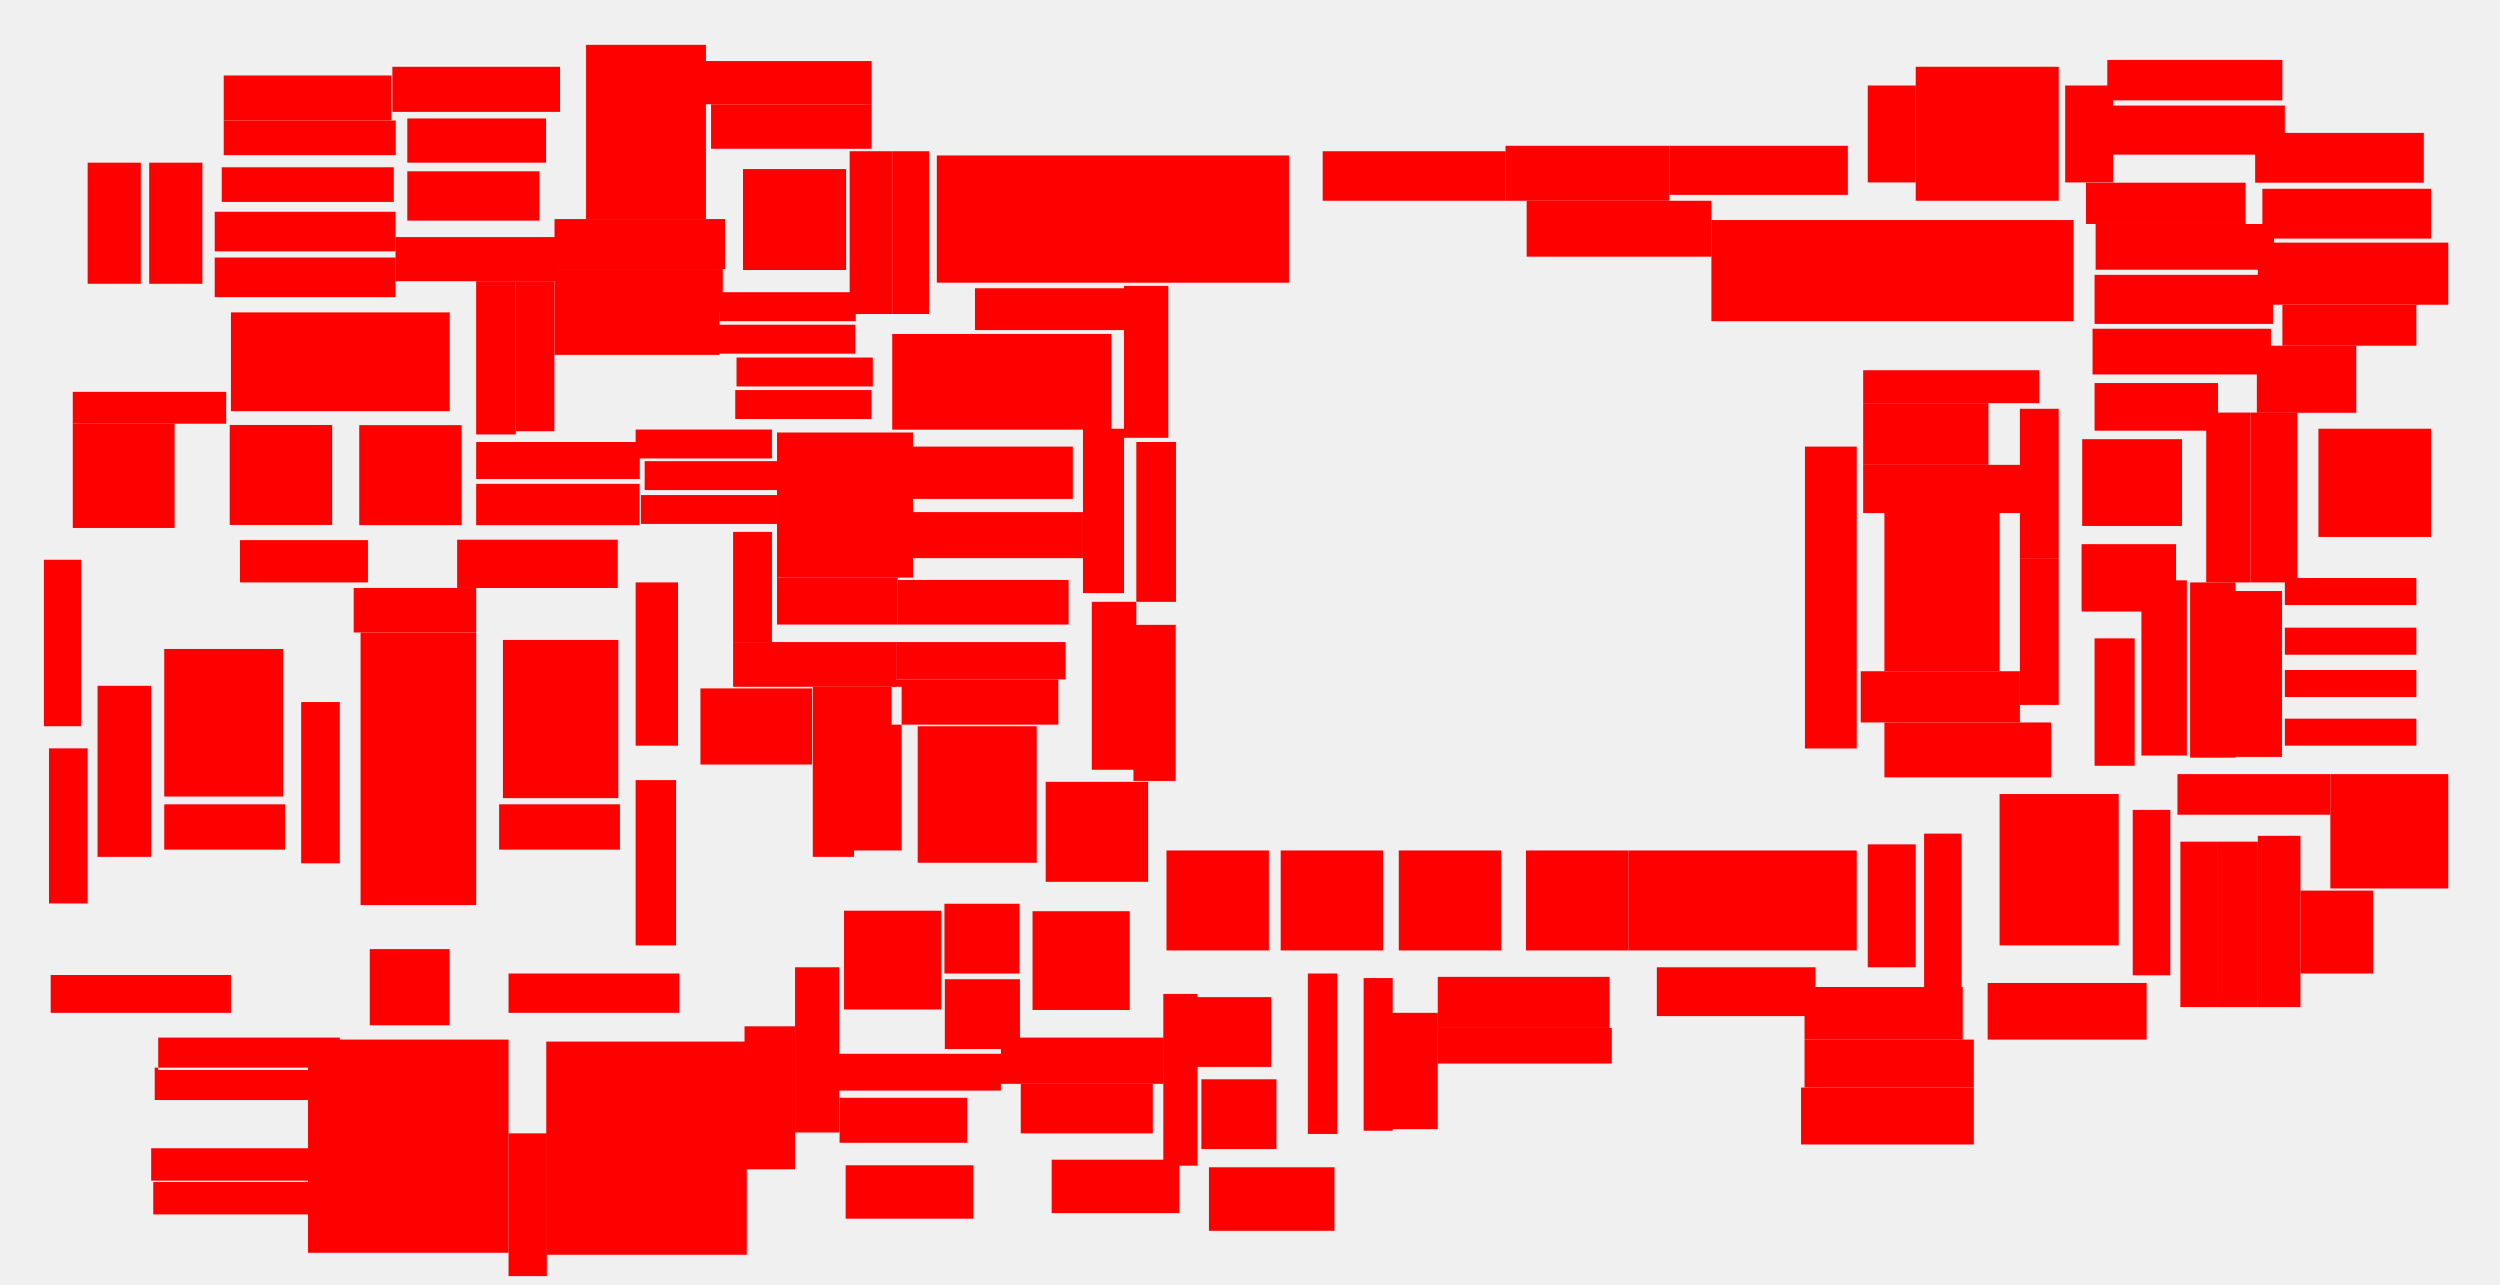
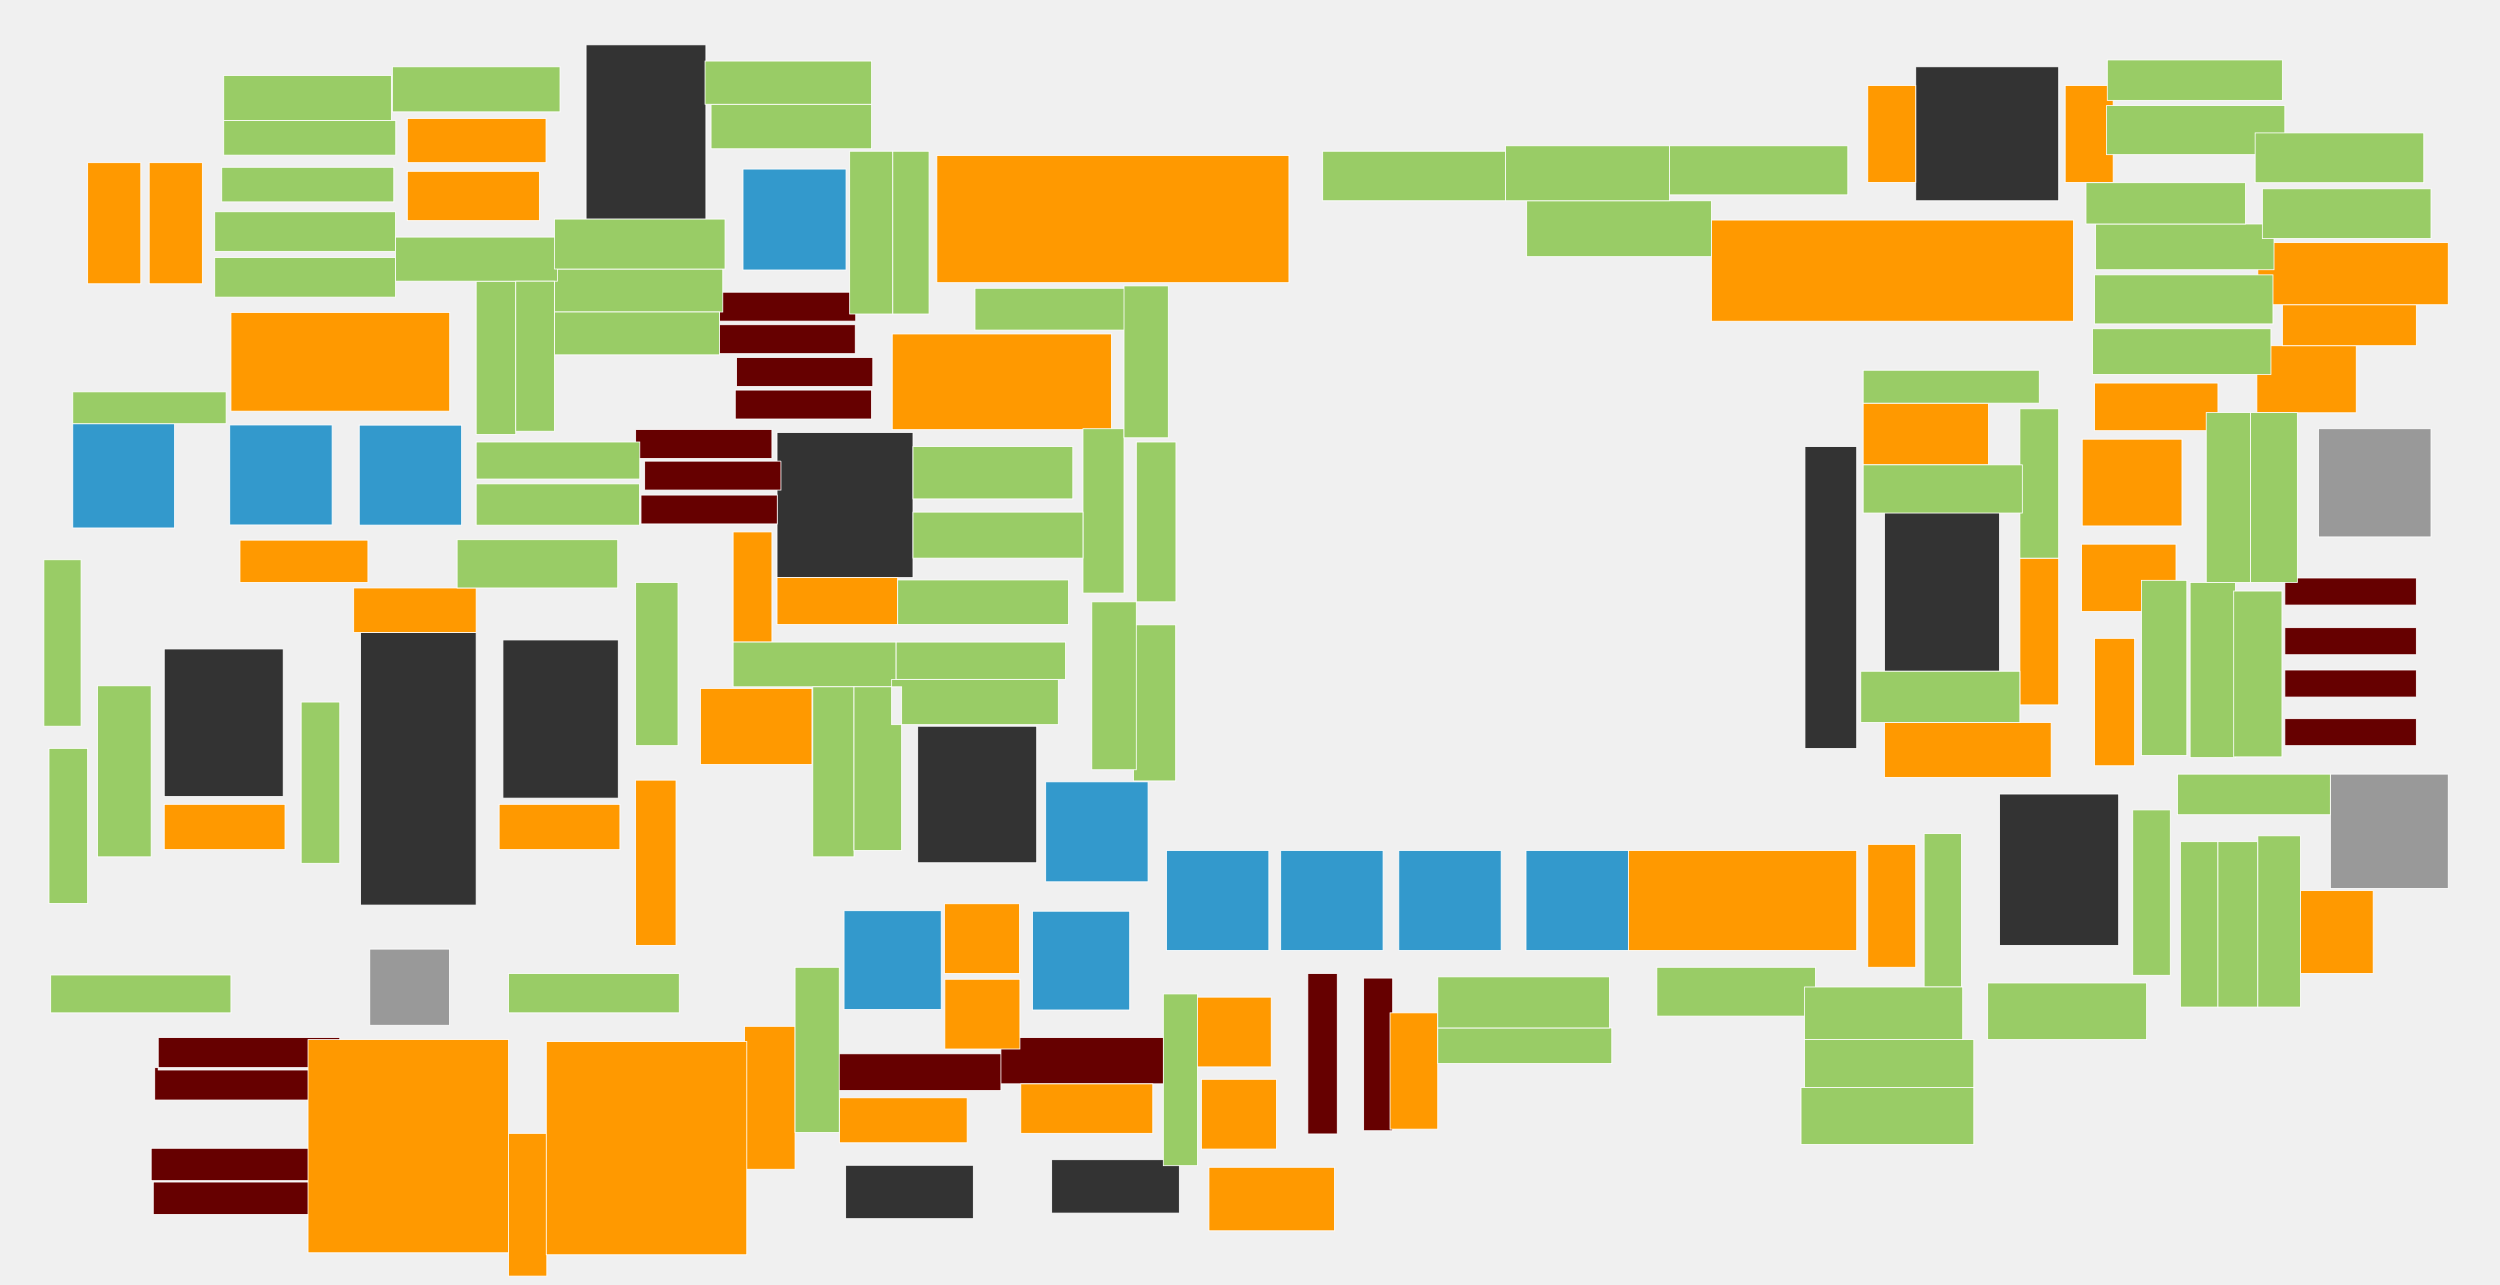
<svg xmlns="http://www.w3.org/2000/svg" version="1.1" id="Parts" x="0px" y="0px" width="3113px" height="1599px" viewBox="0 0 3113 1599" enable-background="new 0 0 3113 1599" xml:space="preserve">
  <g id="Transistors">
-     <rect id="NTE128" x="2886.89" y="533.84" fill="#FF0000" width="140.19" height="134.74" />
-     <rect id="NTE129" x="2901.75" y="963.92" fill="#FF0000" width="146.82" height="142.4" />
-     <rect id="BC550C" x="460.43" y="1181.82" fill="#FF0000" width="99.32" height="94.859" />
+     <rect id="NTE128" x="2886.89" y="533.84" fill="#999999" stroke="#FFFFFF" stroke-miterlimit="10" width="140.19" height="134.74" />
+     <rect id="NTE129" x="2901.75" y="963.92" fill="#999999" stroke="#FFFFFF" stroke-miterlimit="10" width="146.82" height="142.4" />
+     <rect id="BC550C" x="460.43" y="1181.82" fill="#999999" stroke="#FFFFFF" stroke-miterlimit="10" width="99.32" height="94.858" />
  </g>
-   <g id="IC">
-     <rect id="NE5534" x="2346.47" y="637.68" fill="#FF0000" width="143.39" height="198.141" />
-     <rect id="NTE929" x="448.98" y="787.6" fill="#FF0000" width="143.93" height="339.41" />
-     <path id="LM301" fill="#FF0000" d="M352.65,991.84H204.5V808.08h148.15V991.84z M769.89,796.86H626.24V993.84H769.89V796.86z    M2563.5,83.15h-178.03V250h178.03V83.15z" />
-     <rect id="TL071" x="1142.71" y="904.3" fill="#FF0000" width="148.21" height="170" />
-     <rect id="LM337" x="1309.52" y="1444.05" fill="#FF0000" width="159" height="66.5" />
-     <rect id="LM317" x="1053" y="1451" fill="#FF0000" width="159" height="66.5" />
-     <rect id="_4558" x="967.54" y="538.57" fill="#FF0000" width="169.33" height="180.68" />
-     <path id="TL082" fill="#FF0000" d="M2489.86,988.73h148.33v188.47h-148.33V988.73z M879.01,55.82H729.77V273h149.24V55.82z" />
-     <rect id="THAT_2180_VCA" x="2247.51" y="556.1" fill="#FF0000" width="64.49" height="375.92" />
+   <g id="ICs">
+     <rect id="NE5534" x="2346.47" y="637.68" fill="#333333" stroke="#FFFFFF" stroke-miterlimit="10" width="143.39" height="198.142" />
+     <rect id="NTE929" x="448.98" y="787.6" fill="#333333" stroke="#FFFFFF" stroke-miterlimit="10" width="143.93" height="339.41" />
+     <path id="LM301" fill="#333333" stroke="#FFFFFF" stroke-miterlimit="10" d="M352.65,991.84H204.5V808.08h148.15V991.84z    M769.89,796.86H626.24V993.84H769.89V796.86z M2563.5,83.15h-178.03V250h178.03V83.15z" />
+     <rect id="TL071" x="1142.71" y="904.3" fill="#333333" stroke="#FFFFFF" stroke-miterlimit="10" width="148.21" height="170" />
+     <rect id="LM337" x="1309.52" y="1444.05" fill="#333333" stroke="#FFFFFF" stroke-miterlimit="10" width="159" height="66.5" />
+     <rect id="LM317" x="1053" y="1451" fill="#333333" stroke="#FFFFFF" stroke-miterlimit="10" width="159" height="66.5" />
+     <rect id="_4558" x="967.54" y="538.57" fill="#333333" stroke="#FFFFFF" stroke-miterlimit="10" width="169.33" height="180.68" />
+     <path id="TL082" fill="#333333" stroke="#FFFFFF" stroke-miterlimit="10" d="M2489.86,988.73h148.33v188.47h-148.33V988.73z    M879.01,55.82H729.77V273h149.24V55.82z" />
+     <rect id="THAT_2180_VCA" x="2247.51" y="556.1" fill="#333333" stroke="#FFFFFF" stroke-miterlimit="10" width="64.49" height="375.92" />
  </g>
  <g id="Diodes">
-     <path id="_1N4148" fill="#FF0000" d="M2845.09,719.75h163.74v33.65h-163.74V719.75z M2845.09,815.24h163.74v-33.65h-163.74V815.24z    M2845.09,867.97h163.74V834.32h-163.74V867.97z M2845.09,928.54h163.74v-33.65h-163.74V928.54z M961.21,534.84H791.5v36.01h169.71   V534.84z M972.44,574.21H802.72v36.01h169.71v-36.01H972.44z M967.88,616.43H798.16v36.011h169.71L967.88,616.43L967.88,616.43z    M1085.24,485.73H915.53v36.01h169.71V485.73z M1086.83,445.22H917.12v36.011h169.71V445.22z M1064.96,404.37H895.25v36.01h169.71   V404.37z M1065.59,363.85H895.87v36.01h169.71L1065.59,363.85L1065.59,363.85z" />
-     <path id="_1N4007" fill="#FF0000" d="M423.1,1332.35H197V1292h226.1V1332.35z M418.75,1329.42h-226.1v40.35h226.1V1329.42z    M414.34,1429.82h-226.1v40.35h226.1V1429.82z M416.93,1471.86h-226.1v40.35h226.1V1471.86z M1449,1292h-202.66v57.6H1449V1292z    M1246.34,1312.18H1034V1358h212.34V1312.18z M1665.18,1212.21h-36.67V1412h36.67V1212.21z M1734.189,1217.9H1698V1408h36.189   V1217.9z" />
+     <path id="_1N4148" fill="#660000" stroke="#FFFFFF" stroke-miterlimit="10" d="M2845.09,719.75h163.74v33.65h-163.74V719.75z    M2845.09,815.24h163.74v-33.65h-163.74V815.24z M2845.09,867.97h163.74V834.32h-163.74V867.97z M2845.09,928.54h163.74v-33.65   h-163.74V928.54z M961.21,534.84H791.5v36.01h169.71V534.84z M972.44,574.21H802.72v36.01h169.71v-36.01H972.44z M967.88,616.43   H798.16v36.012h169.71L967.88,616.43L967.88,616.43z M1085.24,485.73H915.53v36.01h169.71V485.73z M1086.83,445.22H917.12v36.012   h169.71V445.22z M1064.96,404.37H895.25v36.01h169.71V404.37z M1065.59,363.85H895.87v36.01h169.71L1065.59,363.85L1065.59,363.85z   " />
+     <path id="_1N4007" fill="#660000" stroke="#FFFFFF" stroke-miterlimit="10" d="M423.1,1332.35H197V1292h226.1V1332.35z    M418.75,1329.42h-226.1v40.35h226.1V1329.42z M414.34,1429.82h-226.1v40.35h226.1V1429.82z M416.93,1471.86h-226.1v40.35h226.1   V1471.86z M1449,1292h-202.66v57.6H1449V1292z M1246.34,1312.18H1034V1358h212.34V1312.18z M1665.18,1212.21h-36.67V1412h36.67   V1212.21z M1734.189,1217.9H1698V1408h36.189V1217.9z" />
  </g>
  <g id="Trimmers">
-     <path id="_5K_Trimmer" fill="#FF0000" d="M1172,1257h-121v-123h121V1257z M1406.71,1134.64h-121v123h121V1134.64z" />
-     <path id="_50K_Trimmer" fill="#FF0000" d="M1580,1183.5h-127.5V1059H1580V1183.5z M1722.21,1059h-127.5v124.5h127.5V1059z    M1869.27,1059h-127.5v124.5h127.5V1059z M2027.67,1059h-127.5v124.5h127.5V1059z M1429.58,973.53h-127.5v124.5h127.5V973.53z    M574.82,529.39h-127.5v124.5h127.5V529.39z M413.56,529.16h-127.5v124.5h127.5V529.16z M1053.5,210.51H925.19V336.2h128.31V210.51   z" />
-     <rect id="_500K_Trimmer" x="90.61" y="527.61" fill="#FF0000" width="126.81" height="129.81" />
+     <path id="_5K_Trimmer" fill="#3399CC" stroke="#FFFFFF" stroke-miterlimit="10" d="M1172,1257h-121v-123h121V1257z    M1406.71,1134.64h-121v123h121V1134.64z" />
+     <path id="_50K_Trimmer" fill="#3399CC" stroke="#FFFFFF" stroke-miterlimit="10" d="M1580,1183.5h-127.5V1059H1580V1183.5z    M1722.21,1059h-127.5v124.5h127.5V1059z M1869.27,1059h-127.5v124.5h127.5V1059z M2027.67,1059h-127.5v124.5h127.5V1059z    M1429.58,973.53h-127.5v124.5h127.5V973.53z M574.82,529.39h-127.5v124.5h127.5V529.39z M413.56,529.16h-127.5v124.5h127.5V529.16   z M1053.5,210.51H925.19V336.2h128.31V210.51z" />
+     <rect id="_500K_Trimmer" x="90.61" y="527.61" fill="#3399CC" stroke="#FFFFFF" stroke-miterlimit="10" width="126.81" height="129.81" />
  </g>
  <g id="Capacitors">
    <g id="Tantalum">
-       <rect id="_22uf" x="872.18" y="857.21" fill="#FF0000" width="138.891" height="94.79" />
+       <rect id="_22uf" x="872.18" y="857.21" fill="#FF9900" stroke="#FFFFFF" stroke-miterlimit="10" width="138.892" height="94.79" />
    </g>
    <g id="Film">
-       <rect id="_0.47uF" x="2027.67" y="1059" fill="#FF0000" width="284.33" height="124.5" />
-       <rect id="_1.8uF" x="1166.55" y="193.58" fill="#FF0000" width="438.45" height="158.42" />
-       <rect id="_0.33uF" x="287.57" y="389" fill="#FF0000" width="272.42" height="123" />
-       <path id="_100nF" fill="#FF0000" d="M1661.67,1532.6h-156.3v-79.109h156.3V1532.6z M680.92,1411.25h-47.68v177.76h47.68V1411.25z     M990,1277.96h-62.91v178.021H990V1277.96z M1204.311,1366.97h-158.87V1423h158.87V1366.97z M1435.46,1349.66h-164.4v61.59h164.4    V1349.66z M1730.89,1406.02h59.4V1261.2h-59.4V1406.02z" />
-       <rect id="_0.01uF" x="1111" y="415.85" fill="#FF0000" width="273" height="119.15" />
-       <path id="_1nF" fill="#FF0000" d="M791.46,971.41h50.34v205.79h-50.34V971.41z M175.33,202.56h-66.2v150.8h66.2V202.56z     M251.97,202.56h-66.2v150.8h66.2V202.56z M2761.79,476.97h-153.62v59.33h153.62V476.97z M2608.17,953.54h49.89V794.86h-49.89    V953.54z M679.92,147.5H507.16v55.06h172.76V147.5z M671.64,213.31H507.16v61.42H671.64V213.31z" />
+       <rect id="_0.47uF" x="2027.67" y="1059" fill="#FF9900" stroke="#FFFFFF" stroke-miterlimit="10" width="284.33" height="124.5" />
+       <rect id="_1.8uF" x="1166.55" y="193.58" fill="#FF9900" stroke="#FFFFFF" stroke-miterlimit="10" width="438.45" height="158.42" />
+       <rect id="_0.33uF" x="287.57" y="389" fill="#FF9900" stroke="#FFFFFF" stroke-miterlimit="10" width="272.42" height="123" />
+       <path id="_100nF" fill="#FF9900" stroke="#FFFFFF" stroke-miterlimit="10" d="M1661.67,1532.6h-156.3v-79.108h156.3V1532.6z     M680.92,1411.25h-47.68v177.76h47.68V1411.25z M990,1277.96h-62.91v178.021H990V1277.96z M1204.311,1366.97h-158.869V1423    h158.869V1366.97z M1435.46,1349.66h-164.4v61.59h164.4V1349.66z M1730.89,1406.02h59.4V1261.2h-59.4V1406.02z" />
+       <rect id="_0.01uF" x="1111" y="415.85" fill="#FF9900" stroke="#FFFFFF" stroke-miterlimit="10" width="273" height="119.15" />
+       <path id="_1nF" fill="#FF9900" stroke="#FFFFFF" stroke-miterlimit="10" d="M791.46,971.41h50.34v205.79h-50.34V971.41z     M175.33,202.56h-66.2v150.8h66.2V202.56z M251.97,202.56h-66.2v150.8h66.2V202.56z M2761.79,476.97h-153.62v59.33h153.62V476.97z     M2608.17,953.54h49.89V794.86h-49.89V953.54z M679.92,147.5H507.16v55.06h172.76V147.5z M671.64,213.31H507.16v61.42H671.64    V213.31z" />
    </g>
    <g id="Electrolytic">
-       <rect id="_1uF_50v" x="2592.75" y="546.87" fill="#FF0000" width="124.24" height="108.05" />
-       <rect id="_4.7uF_25v" x="2131.02" y="274" fill="#FF0000" width="450.98" height="126" />
-       <path id="_10uF_25v" fill="#FF0000" d="M1589.45,1430.811h-93.5v-86.87h93.5V1430.811z M1582.95,1241.64h-93.5v86.87h93.5V1241.64    z M1270,1219.35h-93.5v86.87h93.5V1219.35z M1269.49,1125.34h-93.5v86.87h93.5V1125.34z" />
-       <path id="_22uF_16v" fill="#FF0000" d="M2955.08,1212.21h-90.561V1108.98h90.561V1212.21z M2709.561,677.59H2592v83.91h117.561    V677.59z M2810.23,514H2934v-83.52h-123.77V514z" />
-       <path id="_1000uF_50v" fill="#FF0000" d="M633.24,1559.97H383.55V1294.5h249.69V1559.97z M929.9,1296.97H680.21v265.47H929.9    V1296.97z" />
+       <rect id="_1uF_50v" x="2592.75" y="546.87" fill="#FF9900" stroke="#FFFFFF" stroke-miterlimit="10" width="124.24" height="108.05" />
+       <rect id="_4.7uF_25v" x="2131.02" y="274" fill="#FF9900" stroke="#FFFFFF" stroke-miterlimit="10" width="450.98" height="126" />
+       <path id="_10uF_25v" fill="#FF9900" stroke="#FFFFFF" stroke-miterlimit="10" d="M1589.45,1430.811h-93.5v-86.869h93.5V1430.811z     M1582.95,1241.64h-93.5v86.87h93.5V1241.64z M1270,1219.35h-93.5v86.87h93.5V1219.35z M1269.49,1125.34h-93.5v86.87h93.5V1125.34    z" />
+       <path id="_22uF_16v" fill="#FF9900" stroke="#FFFFFF" stroke-miterlimit="10" d="M2955.08,1212.21h-90.561V1108.98h90.561V1212.21    z M2709.561,677.59H2592v83.91h117.561V677.59z M2810.23,514H2934v-83.52h-123.77V514z" />
+       <path id="_1000uF_50v" fill="#FF9900" stroke="#FFFFFF" stroke-miterlimit="10" d="M633.24,1559.97H383.55V1294.5h249.69V1559.97z     M929.9,1296.97H680.21v265.47H929.9V1296.97z" />
    </g>
    <g id="Ceramic">
-       <path id="_150pf" fill="#FF0000" d="M3008.83,430.48H2842V379.46h166.83V430.48z M592.91,732.14H440.4v55.46h152.51V732.14z" />
-       <path id="_100pf" fill="#FF0000" d="M961.21,799.5h-48.35V662.35h48.35V799.5z M1117.78,719.25H967.54v58.46h150.24V719.25z     M2476,578.83h-156V502.02h156V578.83z M2811.45,379.46h237.12v-77.35h-237.121L2811.45,379.46L2811.45,379.46z M2554.13,899.62    h-207.66V968h207.66V899.62z" />
-       <rect id="_27pf" x="2515.16" y="695" fill="#FF0000" width="48.34" height="182.75" />
-       <rect id="_22pf" x="2325.72" y="1051.4" fill="#FF0000" width="59.75" height="153.05" />
-       <rect id="_15pf" x="621.51" y="1001.54" fill="#FF0000" width="150.41" height="56.42" />
-       <path id="_10pF" fill="#FF0000" d="M458.14,725.24H298.79v-52.67h159.35V725.24z M2631.311,106.47h-59.75v120.69h59.75V106.47z     M2385.47,106.47h-59.75v120.69h59.75V106.47z" />
-       <rect id="_5pf" x="204.5" y="1001.54" fill="#FF0000" width="150.41" height="56.42" />
+       <path id="_150pf" fill="#FF9900" stroke="#FFFFFF" stroke-miterlimit="10" d="M3008.83,430.48H2842V379.46h166.83V430.48z     M592.91,732.14H440.4v55.46h152.51V732.14z" />
+       <path id="_100pf" fill="#FF9900" stroke="#FFFFFF" stroke-miterlimit="10" d="M961.21,799.5h-48.35V662.35h48.35V799.5z     M1117.78,719.25H967.54v58.46h150.24V719.25z M2476,578.83h-156V502.02h156V578.83z M2811.45,379.46h237.12v-77.35h-237.121    L2811.45,379.46L2811.45,379.46z M2554.13,899.62h-207.66V968h207.66V899.62z" />
+       <rect id="_27pf" x="2515.16" y="695" fill="#FF9900" stroke="#FFFFFF" stroke-miterlimit="10" width="48.34" height="182.75" />
+       <rect id="_22pf" x="2325.72" y="1051.4" fill="#FF9900" stroke="#FFFFFF" stroke-miterlimit="10" width="59.75" height="153.05" />
+       <rect id="_15pf" x="621.51" y="1001.54" fill="#FF9900" stroke="#FFFFFF" stroke-miterlimit="10" width="150.41" height="56.42" />
+       <path id="_10pF" fill="#FF9900" stroke="#FFFFFF" stroke-miterlimit="10" d="M458.14,725.24H298.79v-52.67h159.35V725.24z     M2631.311,106.47h-59.75v120.69h59.75V106.47z M2385.47,106.47h-59.75v120.69h59.75V106.47z" />
+       <rect id="_5pf" x="204.5" y="1001.54" fill="#FF9900" stroke="#FFFFFF" stroke-miterlimit="10" width="150.41" height="56.42" />
    </g>
  </g>
  <g id="Resistors">
-     <path id="_4K7" fill="#FF0000" d="M109.13,1125H61V931.86h48.13V1125z M1115.84,799.5H912.86v55.71h202.979V799.5z    M2761.79,1048.05H2715V1254h46.79V1048.05z M2702.46,1008.5h-46.79v205.95h46.79V1008.5z M1085.34,129.83H885.4v55.43h199.939   V129.83L1085.34,129.83z" />
-     <path id="_120R" fill="#FF0000" d="M1491.09,1451.5h-42.53v-213.87h42.53V1451.5z M1045.061,1204.45H990v205.729h55.061V1204.45z" />
-     <path id="_1K5" fill="#FF0000" d="M1063.4,1066.96h-51.33V855.21h51.33V1066.96z M1399.62,533.84h-51.11v204.68h51.11V533.84z    M796.36,602.5H592.91v51.45h203.45V602.5z" />
-     <path id="_100K" fill="#FF0000" d="M1063.4,855.21h59.33V1059h-59.33V855.21z M1317.82,846.03H1110.26v56.3h207.561V846.03   L1317.82,846.03z M1463.98,778.04h-52.591v194.38h52.591V778.04z M423.11,874.18H375V1075h48.11V874.18z M769.21,672.04H569.2v60.1   h200.01V672.04z M2672.98,1224H2475.02v70.5h197.961V1224z M2860.68,513.74h-58.42v211.5h58.42V513.74z M1420.189,358.94H1214.04   v52.08h206.149V358.94z" />
-     <rect id="_3K3_or_10K" x="1359.5" y="749.4" fill="#FF0000" width="55.42" height="209.1" />
-     <path id="_22K1" fill="#FF0000" d="M2608.17,342.24h222.13v61.1h-222.13V342.24z M2622.96,192.58h222.13v-61.1h-222.13V192.58z" />
-     <path id="_22R" fill="#FF0000" d="M2727.13,943.42h56.56V725.24h-56.56V943.42z M2666.5,722.62h56.561V940.8H2666.5V722.62z    M2624,74.63h218V125h-218V74.63z" />
-     <rect id="_51R" x="2317" y="835.82" fill="#FF0000" width="198.16" height="63.8" />
-     <rect id="_133K" x="1136.87" y="637.68" fill="#FF0000" width="211.64" height="57.32" />
-     <rect id="_523K" x="1647" y="188.31" fill="#FF0000" width="227.64" height="61.69" />
-     <path id="_2K2" fill="#FF0000" d="M2605.64,409.31h222.13v57h-222.129L2605.64,409.31L2605.64,409.31z M2609.46,335.9h222.13v-57   h-222.13V335.9z M487.34,93.97H278.58v56.12h208.75L487.34,93.97L487.34,93.97z M697.33,83.15H488.58v56.12h208.75V83.15   L697.33,83.15z M2901.75,1014.54h-190.4v-50.62h190.4V1014.54z M2811.45,1048.061h-49.66V1254h49.66V1048.061z" />
-     <path id="_20K" fill="#FF0000" d="M2442.51,1229H2395.9v-190.99h46.609V1229z M2131.02,250H1901v69.61h230.02V250z M492.81,150.09   H278.58v43.11H492.81V150.09z M490.34,208.29v43.11H276.11v-43.11H490.34L490.34,208.29z M2457.79,1425.11h-215.16v-70.91h215.16   V1425.11z" />
-     <path id="_2K4" fill="#FF0000" d="M2796.11,278.9h-198.65v-51.4h198.65V278.9z M1111.72,188.31H1058V391h53.72V188.31z" />
-     <path id="_100R" fill="#FF0000" d="M2747.189,513.74h55.07v211.5h-55.07V513.74z M2078.8,181.52h-204.16V250h204.16V181.52z" />
-     <path id="_5K6_" fill="#FF0000" d="M2864.52,1254h-53.069v-213.25h53.069V1254z M2781.39,942.49h60.11V735.95h-60.11V942.49z" />
-     <rect id="_200K" x="2247" y="1294.5" fill="#FF0000" width="210.79" height="59.7" />
-     <rect id="_90K9" x="2063.08" y="1204.45" fill="#FF0000" width="197.54" height="60.81" />
-     <rect id="_5K1" x="2515.16" y="509.02" fill="#FF0000" width="48.34" height="185.98" />
-     <path id="_909K" fill="#FF0000" d="M281.59,527.61H90.61V487.93h190.98V527.61z M900,335H690.5v53.5H900V335z" />
-     <rect id="_7K5" x="1111.72" y="188.31" fill="#FF0000" width="45.15" height="202.69" />
-     <path id="_10K" fill="#FF0000" d="M1454.78,545.15h-55.16V355.99h55.16V545.15z M2817.09,297.08h209.99v-62.01h-209.99V297.08z    M2808.11,165.49H3018.1v62.01H2808.11V165.49z M2078.8,181.52h222.12v61.14H2078.8V181.52z M877.91,76.02h207.43v53.81H877.91   V76.02z M267.36,320.68h225.16V370H267.36V320.68z M267.36,263.68h225.16V313H267.36V263.68z M1326.84,845.94h-211V799.5h211   V845.94z" />
-     <path id="_1M5" fill="#FF0000" d="M592.91,350.13h49.3V541h-49.3V350.13z M2007,1280h-216.71v44.35H2007V1280z" />
-     <path id="_1K" fill="#FF0000" d="M492.52,295.22H694.07v54.91H492.52V295.22z M690.5,441.88H896V388.5H690.5V441.88z M2247,1294.5   h196.98V1229H2247V1294.5z M2518.21,578.83H2320v60.01h198.21V578.83z M845.85,1212.21H633.24v48.99H845.85V1212.21z    M1335.88,556.1h-199.01v65.15h199.01V556.1z M1330.59,722.15h-212.81v55.56h212.81V722.15L1330.59,722.15z M2539.33,461H2320   v41.02h219.33V461z" />
-     <rect id="_3K02" x="121.46" y="853.95" fill="#FF0000" width="66.78" height="213.01" />
-     <rect id="_6K04" x="54.63" y="697" fill="#FF0000" width="46.33" height="207.29" />
-     <rect id="_1M29" x="1790.29" y="1216.38" fill="#FF0000" width="213.85" height="63.62" />
-     <rect id="_5K49" x="690.5" y="272.79" fill="#FF0000" width="212.32" height="62.21" />
-     <rect id="_23K2" x="592.91" y="550.38" fill="#FF0000" width="203.75" height="46.12" />
-     <rect id="_390K" x="642.21" y="350.13" fill="#FF0000" width="48.12" height="186.86" />
-     <rect id="_270R" x="1414.92" y="550.38" fill="#FF0000" width="49.38" height="199.021" />
-     <path id="_22M_" fill="#FF0000" d="M287.56,1214.061H63.1v47.14h224.47L287.56,1214.061L287.56,1214.061z M844.25,928.54H791.5   v-203.3h52.75V928.54z" />
+     <path id="_4K7" fill="#99CC66" stroke="#FFFFFF" stroke-miterlimit="10" d="M109.13,1125H61V931.86h48.13V1125z M1115.84,799.5   H912.86v55.71h202.979L1115.84,799.5L1115.84,799.5z M2761.79,1048.05H2715V1254h46.79V1048.05z M2702.46,1008.5h-46.79v205.95   h46.79V1008.5z M1085.34,129.83H885.4v55.43h199.938L1085.34,129.83L1085.34,129.83z" />
+     <path id="_120R" fill="#99CC66" stroke="#FFFFFF" stroke-miterlimit="10" d="M1491.09,1451.5h-42.53v-213.87h42.53V1451.5z    M1045.061,1204.45H990v205.729h55.061V1204.45z" />
+     <path id="_1K5" fill="#99CC66" stroke="#FFFFFF" stroke-miterlimit="10" d="M1063.4,1066.96h-51.33V855.21h51.33V1066.96z    M1399.62,533.84h-51.11v204.68h51.11V533.84z M796.36,602.5H592.91v51.45h203.45V602.5z" />
+     <path id="_100K" fill="#99CC66" stroke="#FFFFFF" stroke-miterlimit="10" d="M1063.4,855.21h59.33V1059h-59.33V855.21z    M1317.82,846.03H1110.26v56.3h207.562L1317.82,846.03L1317.82,846.03z M1463.98,778.04h-52.592v194.38h52.592V778.04z    M423.11,874.18H375V1075h48.11V874.18z M769.21,672.04H569.2v60.1h200.01V672.04z M2672.98,1224H2475.02v70.5h197.961V1224   L2672.98,1224z M2860.68,513.74h-58.42v211.5h58.42V513.74z M1420.189,358.94H1214.04v52.08h206.149V358.94L1420.189,358.94z" />
+     <rect id="_3K3_or_10K" x="1359.5" y="749.4" fill="#99CC66" stroke="#FFFFFF" stroke-miterlimit="10" width="55.42" height="209.1" />
+     <path id="_22K1" fill="#99CC66" stroke="#FFFFFF" stroke-miterlimit="10" d="M2608.17,342.24h222.13v61.1h-222.13V342.24z    M2622.96,192.58h222.13v-61.1h-222.13V192.58z" />
+     <path id="_22R" fill="#99CC66" stroke="#FFFFFF" stroke-miterlimit="10" d="M2727.13,943.42h56.56V725.24h-56.56V943.42z    M2666.5,722.62h56.561V940.8H2666.5V722.62z M2624,74.63h218V125h-218V74.63z" />
+     <rect id="_51R" x="2317" y="835.82" fill="#99CC66" stroke="#FFFFFF" stroke-miterlimit="10" width="198.16" height="63.8" />
+     <rect id="_133K" x="1136.87" y="637.68" fill="#99CC66" stroke="#FFFFFF" stroke-miterlimit="10" width="211.64" height="57.32" />
+     <rect id="_523K" x="1647" y="188.31" fill="#99CC66" stroke="#FFFFFF" stroke-miterlimit="10" width="227.64" height="61.69" />
+     <path id="_2K2" fill="#99CC66" stroke="#FFFFFF" stroke-miterlimit="10" d="M2605.64,409.31h222.13v57h-222.129L2605.64,409.31   L2605.64,409.31z M2609.46,335.9h222.13v-57h-222.13V335.9z M487.34,93.97H278.58v56.12h208.75L487.34,93.97L487.34,93.97z    M697.33,83.15H488.58v56.12h208.75V83.15L697.33,83.15z M2901.75,1014.54h-190.4v-50.62h190.4V1014.54z M2811.45,1048.061h-49.66   V1254h49.66V1048.061z" />
+     <path id="_20K" fill="#99CC66" stroke="#FFFFFF" stroke-miterlimit="10" d="M2442.51,1229H2395.9v-190.99h46.608L2442.51,1229   L2442.51,1229z M2131.02,250H1901v69.61h230.02V250z M492.81,150.09H278.58v43.11H492.81V150.09z M490.34,208.29v43.11H276.11   v-43.11H490.34L490.34,208.29z M2457.79,1425.11h-215.16v-70.91h215.16V1425.11z" />
+     <path id="_2K4" fill="#99CC66" stroke="#FFFFFF" stroke-miterlimit="10" d="M2796.11,278.9h-198.65v-51.4h198.65V278.9z    M1111.72,188.31H1058V391h53.72V188.31z" />
+     <path id="_100R" fill="#99CC66" stroke="#FFFFFF" stroke-miterlimit="10" d="M2747.189,513.74h55.069v211.5h-55.069V513.74z    M2078.8,181.52h-204.16V250h204.16V181.52z" />
+     <path id="_5K6_" fill="#99CC66" stroke="#FFFFFF" stroke-miterlimit="10" d="M2864.52,1254h-53.068v-213.25h53.068V1254z    M2781.39,942.49h60.11V735.95h-60.11V942.49z" />
+     <rect id="_200K" x="2247" y="1294.5" fill="#99CC66" stroke="#FFFFFF" stroke-miterlimit="10" width="210.79" height="59.7" />
+     <rect id="_90K9" x="2063.08" y="1204.45" fill="#99CC66" stroke="#FFFFFF" stroke-miterlimit="10" width="197.54" height="60.81" />
+     <rect id="_5K1" x="2515.16" y="509.02" fill="#99CC66" stroke="#FFFFFF" stroke-miterlimit="10" width="48.34" height="185.98" />
+     <path id="_909K" fill="#99CC66" stroke="#FFFFFF" stroke-miterlimit="10" d="M281.59,527.61H90.61V487.93h190.98V527.61z M900,335   H690.5v53.5H900V335z" />
+     <rect id="_7K5" x="1111.72" y="188.31" fill="#99CC66" stroke="#FFFFFF" stroke-miterlimit="10" width="45.15" height="202.69" />
+     <path id="_10K" fill="#99CC66" stroke="#FFFFFF" stroke-miterlimit="10" d="M1454.78,545.15h-55.16V355.99h55.16V545.15z    M2817.09,297.08h209.99v-62.01h-209.99V297.08z M2808.11,165.49H3018.1v62.01H2808.11V165.49z M2078.8,181.52h222.12v61.14H2078.8   V181.52z M877.91,76.02h207.43v53.81H877.91V76.02z M267.36,320.68h225.16V370H267.36V320.68z M267.36,263.68h225.16V313H267.36   V263.68z M1326.84,845.94h-211V799.5h211V845.94z" />
+     <path id="_1M5" fill="#99CC66" stroke="#FFFFFF" stroke-miterlimit="10" d="M592.91,350.13h49.3V541h-49.3V350.13z M2007,1280   h-216.71v44.35H2007V1280z" />
+     <path id="_1K" fill="#99CC66" stroke="#FFFFFF" stroke-miterlimit="10" d="M492.52,295.22H694.07v54.91H492.52V295.22z    M690.5,441.88H896V388.5H690.5V441.88z M2247,1294.5h196.98V1229H2247V1294.5z M2518.21,578.83H2320v60.01h198.21V578.83z    M845.85,1212.21H633.24v48.99H845.85V1212.21z M1335.88,556.1h-199.01v65.15h199.01V556.1z M1330.59,722.15h-212.81v55.56h212.81   V722.15L1330.59,722.15z M2539.33,461H2320v41.02h219.33V461z" />
+     <rect id="_3K02" x="121.46" y="853.95" fill="#99CC66" stroke="#FFFFFF" stroke-miterlimit="10" width="66.78" height="213.01" />
+     <rect id="_6K04" x="54.63" y="697" fill="#99CC66" stroke="#FFFFFF" stroke-miterlimit="10" width="46.33" height="207.29" />
+     <rect id="_1M29" x="1790.29" y="1216.38" fill="#99CC66" stroke="#FFFFFF" stroke-miterlimit="10" width="213.85" height="63.62" />
+     <rect id="_5K49" x="690.5" y="272.79" fill="#99CC66" stroke="#FFFFFF" stroke-miterlimit="10" width="212.32" height="62.21" />
+     <rect id="_23K2" x="592.91" y="550.38" fill="#99CC66" stroke="#FFFFFF" stroke-miterlimit="10" width="203.75" height="46.12" />
+     <rect id="_390K" x="642.21" y="350.13" fill="#99CC66" stroke="#FFFFFF" stroke-miterlimit="10" width="48.12" height="186.86" />
+     <rect id="_270R" x="1414.92" y="550.38" fill="#99CC66" stroke="#FFFFFF" stroke-miterlimit="10" width="49.38" height="199.021" />
+     <path id="_22M_" fill="#99CC66" stroke="#FFFFFF" stroke-miterlimit="10" d="M287.56,1214.061H63.1v47.141h224.47L287.56,1214.061   L287.56,1214.061z M844.25,928.54H791.5v-203.3h52.75V928.54z" />
  </g>
</svg>
